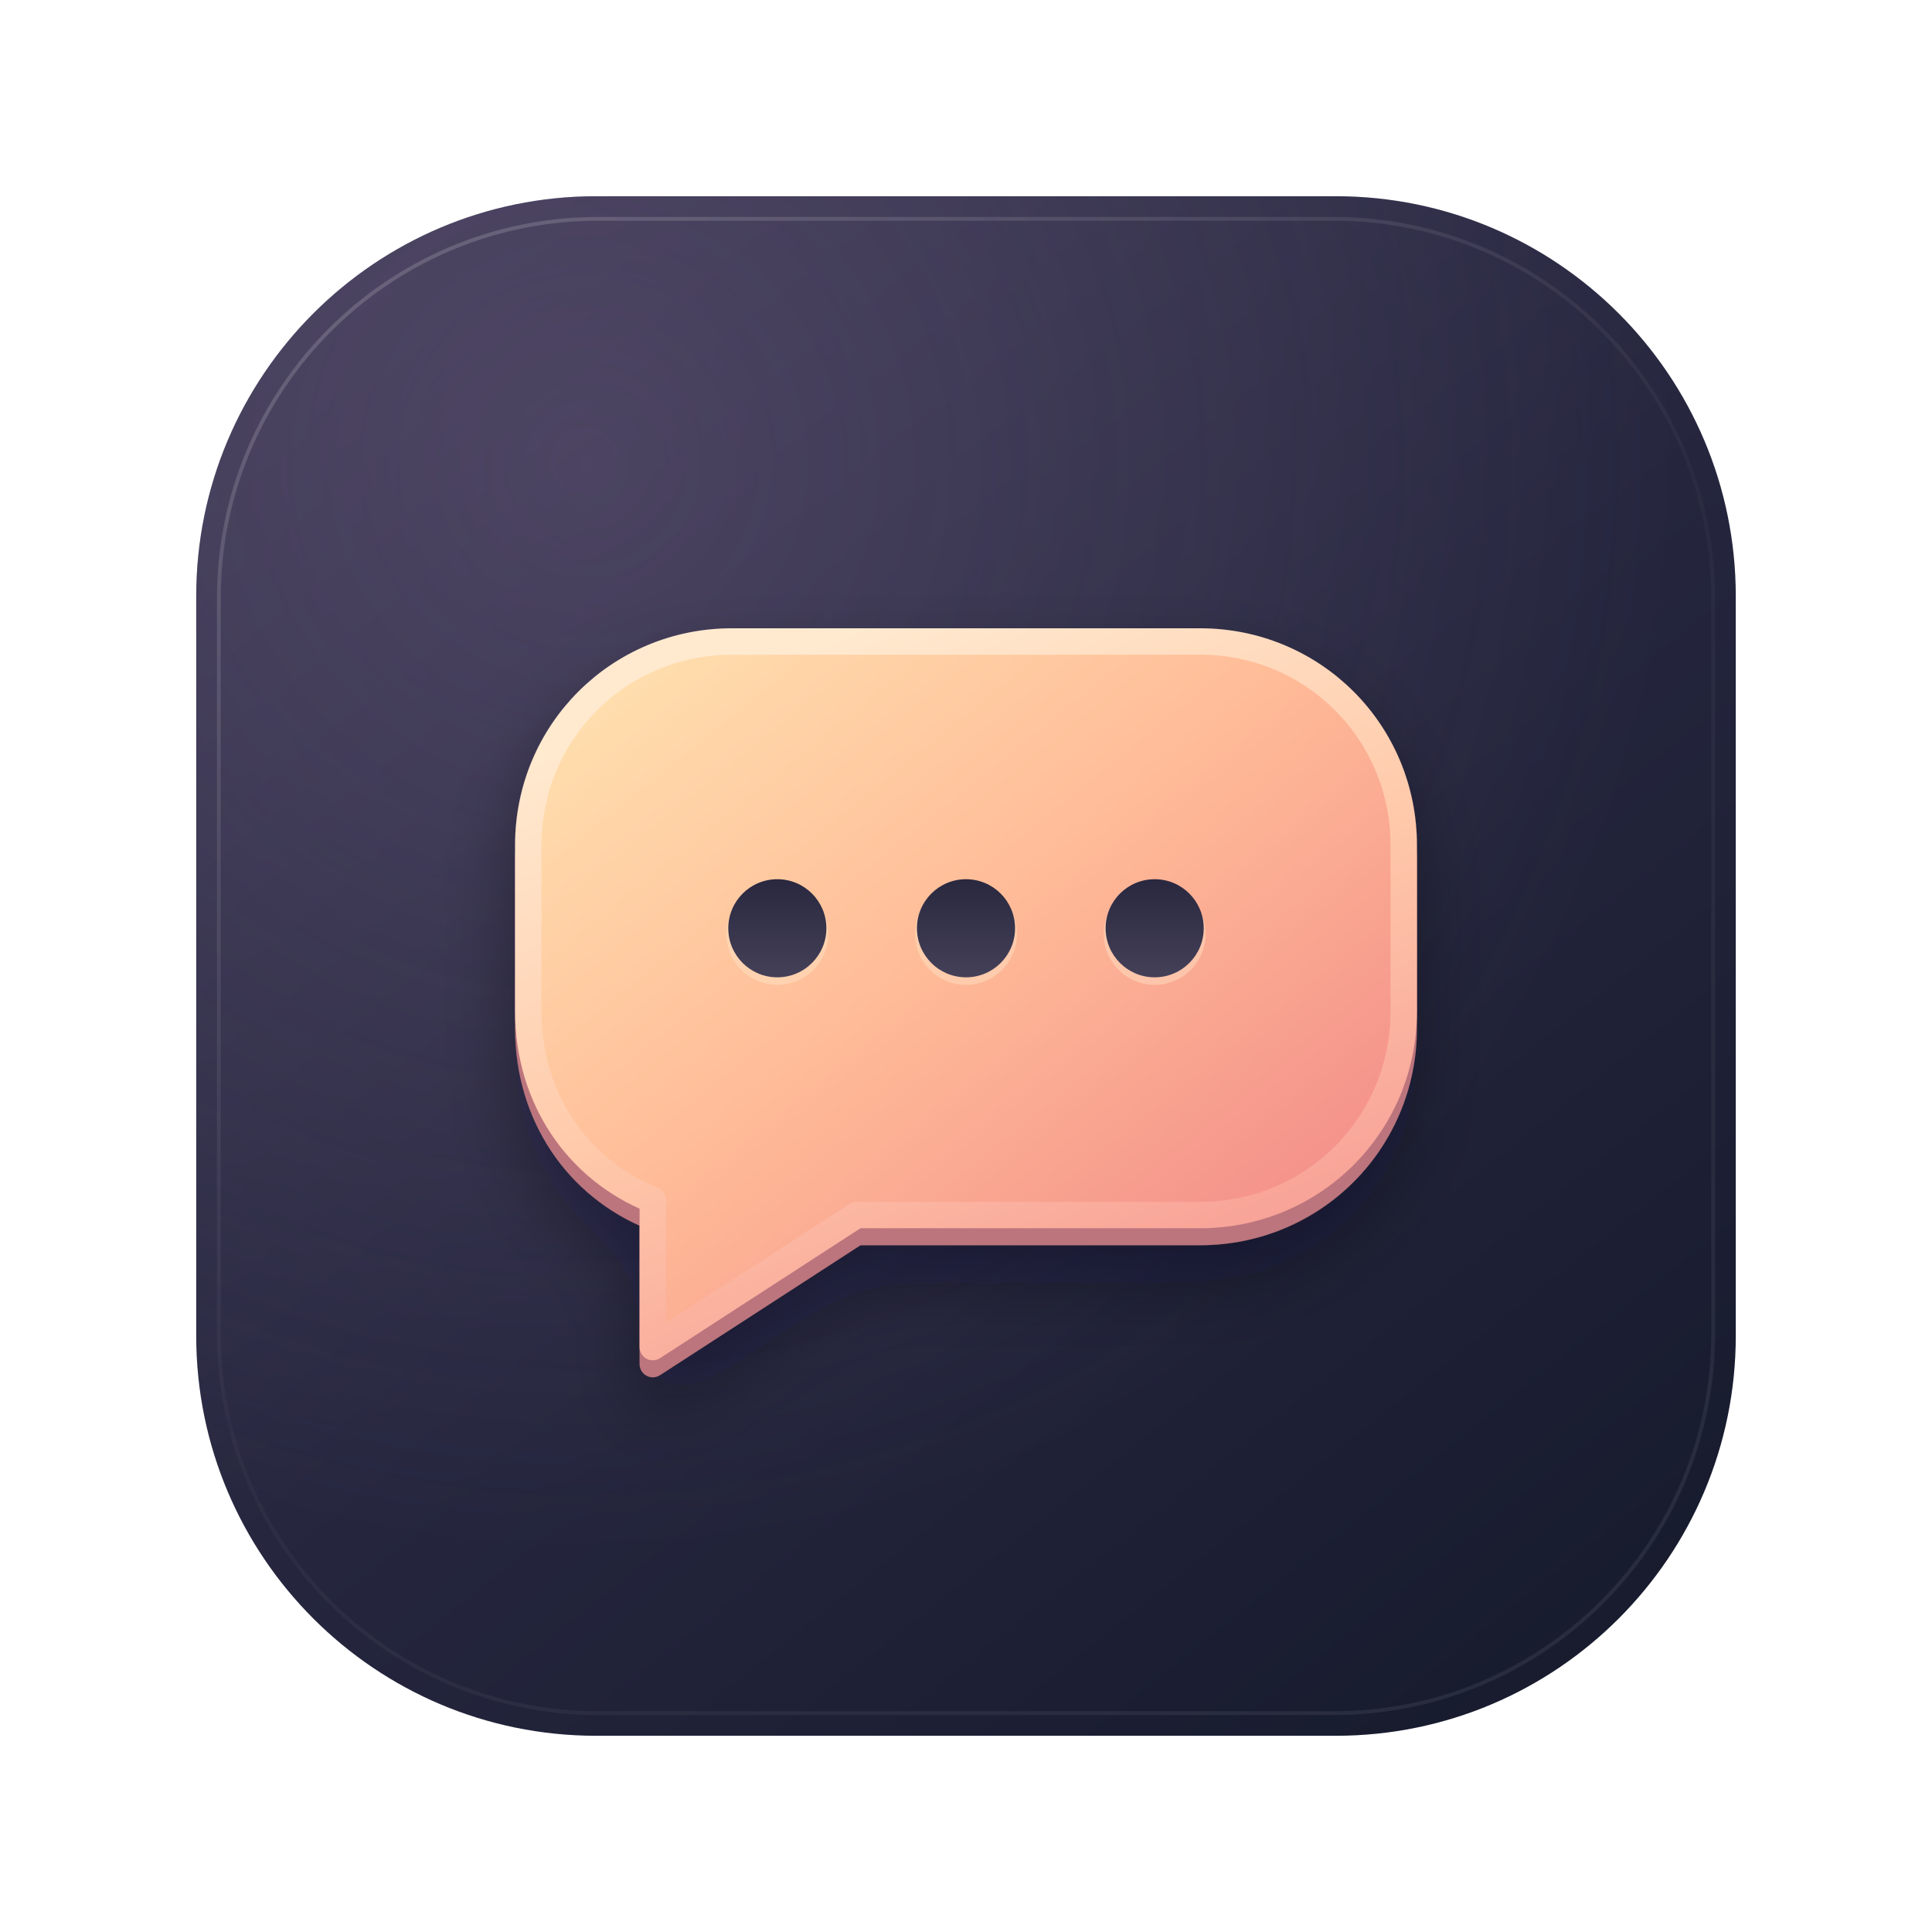
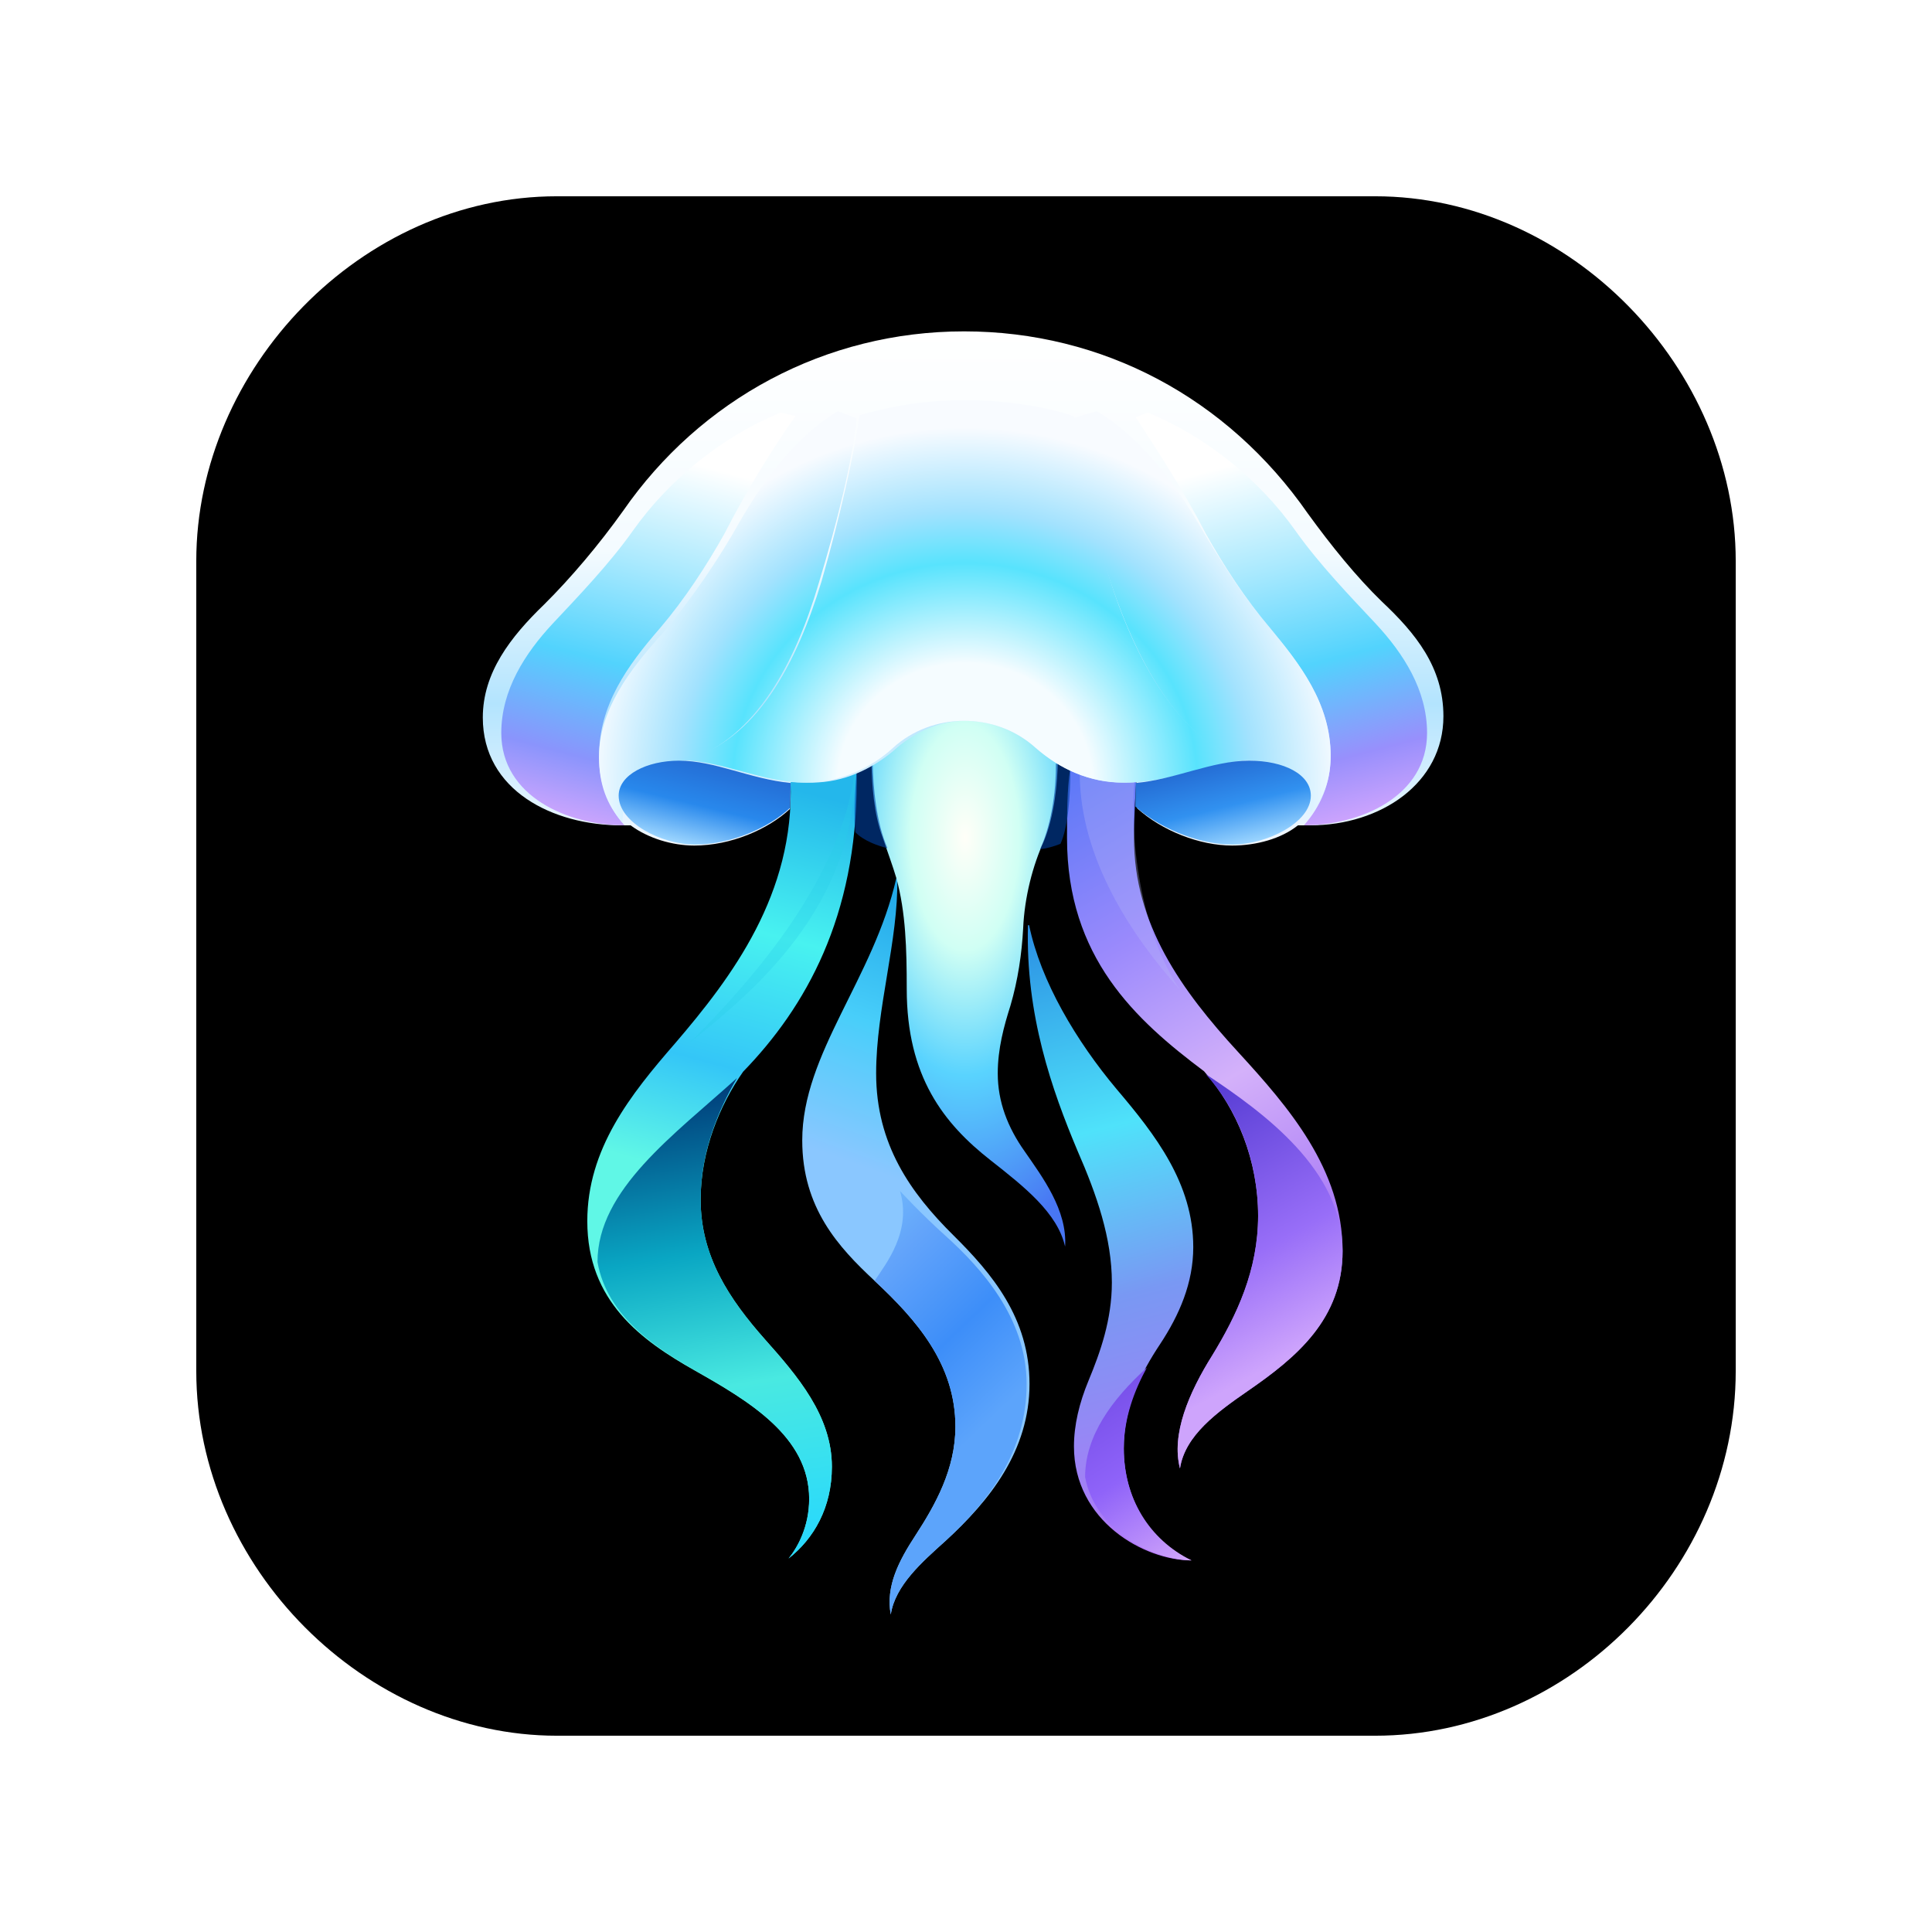
- <svg xmlns="http://www.w3.org/2000/svg" width="1024" height="1024" viewBox="-104 -104 1024 1024">
+ <svg xmlns="http://www.w3.org/2000/svg" width="1024" height="1024" fill="none" viewBox="-10.2 -10.2 100.4 100.4">
  <defs>
-     <linearGradient id="background" x1="96" y1="36" x2="716" y2="816" gradientUnits="userSpaceOnUse">
-       <stop stop-color="#393650" />
-       <stop offset=".52" stop-color="#25263E" />
-       <stop offset="1" stop-color="#171B2D" />
+     <linearGradient id="paint0_linear_3122_4094" x1="27.3" x2="20.35" y1="29.78" y2="55.54" gradientUnits="userSpaceOnUse">
+       <stop stop-color="#24B7EB" offset="0" />
+       <stop stop-color="#48F2F0" offset=".286" />
+       <stop stop-color="#34C6F7" offset=".557" />
+       <stop stop-color="#60F7E6" offset=".776" />
    </linearGradient>
-     <radialGradient id="ambient" cx="0" cy="0" r="1" gradientTransform="translate(206 142) rotate(51) scale(580)" gradientUnits="userSpaceOnUse">
-       <stop stop-color="#9980AA" stop-opacity=".24" />
-       <stop offset="1" stop-color="#9980AA" stop-opacity="0" />
+     <linearGradient id="paint1_linear_3122_4094" x1="26.75" x2="30.93" y1="45.82" y2="70.77" gradientUnits="userSpaceOnUse">
+       <stop stop-color="#003876" offset="0" />
+       <stop stop-color="#09A6C3" offset=".349" />
+       <stop stop-color="#49E9E1" offset=".63" />
+       <stop stop-color="#26D7FF" offset="1" />
+     </linearGradient>
+     <linearGradient id="paint2_linear_3122_4094" x1="36.44" x2="31.5" y1="35.44" y2="49.32" gradientUnits="userSpaceOnUse">
+       <stop stop-color="#1EA5E7" offset="0" />
+       <stop stop-color="#48CEFA" offset=".51" />
+       <stop stop-color="#8AC7FF" offset="1" />
+     </linearGradient>
+     <linearGradient id="paint3_linear_3122_4094" x1="43.29" x2="51.81" y1="37.88" y2="70.89" gradientUnits="userSpaceOnUse">
+       <stop stop-color="#2A8EE3" offset="0" />
+       <stop stop-color="#4FE2FA" offset=".328" />
+       <stop stop-color="#7998F3" offset=".583" />
+       <stop stop-color="#B874F7" offset="1" />
+     </linearGradient>
+     <linearGradient id="paint4_linear_3122_4094" x1="45.27" x2="59.57" y1="29.78" y2="54.71" gradientUnits="userSpaceOnUse">
+       <stop stop-color="#5A78F7" offset="0" />
+       <stop stop-color="#9B8AFC" offset=".328" />
+       <stop stop-color="#D4B1FA" offset=".63" />
+       <stop stop-color="#A171F5" offset="1" />
+     </linearGradient>
+     <linearGradient id="paint5_linear_3122_4094" x1="52.54" x2="61.29" y1="45.62" y2="61.57" gradientUnits="userSpaceOnUse">
+       <stop stop-color="#5239D1" offset="0" />
+       <stop stop-color="#986EF8" offset=".516" />
+       <stop stop-color="#CEA4FC" offset=".818" />
+     </linearGradient>
+     <linearGradient id="paint6_linear_3122_4094" x1="45.6" x2="51.71" y1="61.29" y2="70.89" gradientUnits="userSpaceOnUse">
+       <stop stop-color="#6F49E4" offset="0" />
+       <stop stop-color="#8F63F9" offset=".516" />
+       <stop stop-color="#D2A6FB" offset="1" />
+     </linearGradient>
+     <linearGradient id="paint7_linear_3122_4094" x1="31.54" x2="43.29" y1="49.42" y2="61.64" gradientUnits="userSpaceOnUse">
+       <stop stop-color="#85D8FE" offset="0" />
+       <stop stop-color="#63A4FA" offset=".438" />
+       <stop stop-color="#3D8EF9" offset=".734" />
+       <stop stop-color="#5CA4FB" offset="1" />
+     </linearGradient>
+     <radialGradient id="paint8_radial_3122_4094" cx="0" cy="0" r="1" gradientTransform="translate(39.95 33.32) rotate(90) scale(21.25 10.25)" gradientUnits="userSpaceOnUse">
+       <stop stop-color="#FFFFF8" offset="0" />
+       <stop stop-color="#D0FFF4" offset=".276" />
+       <stop stop-color="#59D3FE" offset=".583" />
+       <stop stop-color="#4876F3" offset="1" />
    </radialGradient>
-     <linearGradient id="rim" x1="142" y1="28" x2="636" y2="788" gradientUnits="userSpaceOnUse">
-       <stop stop-color="#FFFFFF" stop-opacity=".16" />
-       <stop offset=".5" stop-color="#FFFFFF" stop-opacity=".025" />
-       <stop offset="1" stop-color="#FFFFFF" stop-opacity=".07" />
+     <linearGradient id="paint9_linear_3122_4094" x1="39.95" x2="39.95" y1="7.021" y2="33.74" gradientUnits="userSpaceOnUse">
+       <stop stop-color="#fff" offset="0" />
+       <stop stop-color="#F4FBFF" offset=".427" />
+       <stop stop-color="#B3E4FE" offset=".724" />
+       <stop stop-color="#F3F8FF" offset="1" />
    </linearGradient>
-     <linearGradient id="bubble" x1="258" y1="236" x2="543" y2="589" gradientUnits="userSpaceOnUse">
-       <stop stop-color="#FFDDAD" />
-       <stop offset=".46" stop-color="#FFBC98" />
-       <stop offset="1" stop-color="#F38E89" />
+     <linearGradient id="paint10_linear_3122_4094" x1="23.34" x2="18.23" y1="13.23" y2="32.68" gradientUnits="userSpaceOnUse">
+       <stop stop-color="#fff" offset="0" />
+       <stop stop-color="#A9E9FE" offset=".286" />
+       <stop stop-color="#52D3FD" offset=".552" />
+       <stop stop-color="#8A94FC" offset=".807" />
+       <stop stop-color="#D8A8FD" offset="1" />
    </linearGradient>
-     <linearGradient id="edge" x1="320" y1="236" x2="474" y2="610" gradientUnits="userSpaceOnUse">
-       <stop stop-color="#FFEAD0" />
-       <stop offset=".5" stop-color="#FFCAAB" />
-       <stop offset="1" stop-color="#F79D95" />
+     <linearGradient id="paint11_linear_3122_4094" x1="56.55" x2="61.67" y1="13.23" y2="32.68" gradientUnits="userSpaceOnUse">
+       <stop stop-color="#fff" offset="0" />
+       <stop stop-color="#A9E9FE" offset=".286" />
+       <stop stop-color="#52D3FD" offset=".552" />
+       <stop stop-color="#988FFC" offset=".807" />
+       <stop stop-color="#D8A8FD" offset="1" />
    </linearGradient>
-     <linearGradient id="dots" x1="408" y1="362" x2="408" y2="414" gradientUnits="userSpaceOnUse">
-       <stop stop-color="#29283F" />
-       <stop offset="1" stop-color="#444058" />
+     <radialGradient id="paint12_radial_3122_4094" cx="0" cy="0" r="1" gradientTransform="translate(39.95 30.54) rotate(-90) scale(18.52 19.52)" gradientUnits="userSpaceOnUse">
+       <stop stop-color="#F5FCFF" offset=".339" />
+       <stop stop-color="#58E3FD" offset=".62" />
+       <stop stop-color="#A2E2FE" offset=".766" />
+       <stop stop-color="#F8FBFF" offset="1" />
+     </radialGradient>
+     <linearGradient id="paint13_linear_3122_4094" x1="26.53" x2="25.45" y1="29.33" y2="33.74" gradientUnits="userSpaceOnUse">
+       <stop stop-color="#246CD4" offset="0" />
+       <stop stop-color="#2888EC" offset=".516" />
+       <stop stop-color="#9FD7FF" offset="1" />
    </linearGradient>
-     <filter id="shadow" x="-25%" y="-25%" width="150%" height="165%" color-interpolation-filters="sRGB">
-       <feDropShadow dx="0" dy="20" stdDeviation="20" flood-color="#090D1B" flood-opacity=".36" />
-     </filter>
-     <path id="chat" d="M284 236H532C592 236 640 284 640 344V432C640 492 592 540 532 540H350L242 610V532C202 516 176 478 176 432V344C176 284 224 236 284 236Z" />
+     <linearGradient id="paint14_linear_3122_4094" x1="53.36" x2="54.44" y1="29.33" y2="33.74" gradientUnits="userSpaceOnUse">
+       <stop stop-color="#246CD4" offset="0" />
+       <stop stop-color="#3191F0" offset=".516" />
+       <stop stop-color="#9FD7FF" offset="1" />
+     </linearGradient>
  </defs>
-   <rect width="816" height="816" rx="212" fill="url(#background)" />
-   <rect width="816" height="816" rx="212" fill="url(#ambient)" />
-   <rect x="12" y="12" width="792" height="792" rx="201" fill="none" stroke="url(#rim)" stroke-width="2" />
-   <g filter="url(#shadow)" stroke-linecap="round" stroke-linejoin="round">
-     <use href="#chat" transform="translate(0 9)" fill="#BC747D" stroke="#BC747D" stroke-width="14" />
-     <use href="#chat" fill="url(#bubble)" stroke="url(#edge)" stroke-width="14" />
-   </g>
-   <g fill="#FFE4C8" opacity=".45">
-     <circle cx="308" cy="391" r="27" />
-     <circle cx="408" cy="391" r="27" />
-     <circle cx="508" cy="391" r="27" />
-   </g>
-   <g fill="url(#dots)">
-     <circle cx="308" cy="388" r="26" />
-     <circle cx="408" cy="388" r="26" />
-     <circle cx="508" cy="388" r="26" />
-   </g>
+   <path d="M 61.26,0 H 18.74 C 8.58,0 0,8.95 0,18.95 V 61.05 C 0,71.28 8.8,80 18.74,80 H 61.26 C 71.37,80 80,71.28 80,61.05 V 18.95 C 80,8.95 71.42,0 61.26,0 Z" fill="#000" />
+   <path d="m30.88 30.42c0.22 5.83-3.05 10.16-5.99 13.59-2.34 2.69-4.57 5.5-4.57 9.25 0 4.16 2.8 6.19 5.58 7.76 2.77 1.57 5.95 3.42 5.95 6.67 0 1.45-0.6 2.52-1.07 3.1 1.31-1.03 2.25-2.64 2.25-4.77 0-2.64-1.78-4.71-3.49-6.63-1.84-2.08-3.33-4.3-3.33-7.25 0-2.52 1-4.93 2.21-6.65 3.27-3.37 5.9-8.07 5.9-15.07v-0.88l-3.44 0.07v0.81z" fill="url(#paint0_linear_3122_4094)" />
+   <path d="m28.1 45.82c-3.26 2.95-7.25 5.8-7.25 9.56 0.5 2.89 3.18 4.55 5.13 5.67 2.73 1.56 5.87 3.4 5.87 6.64 0 1.45-0.6 2.52-1.07 3.1 1.31-1.03 2.25-2.64 2.25-4.77 0-2.64-1.78-4.71-3.49-6.63-1.84-2.08-3.33-4.3-3.33-7.25 0-2.5 0.93-4.67 1.89-6.32z" fill="url(#paint1_linear_3122_4094)" />
+   <path d="m34.24 29.78c-0.69 5.58-5.13 10.74-8.57 14.18 3.28-2.62 8.57-7.02 8.57-14.18z" fill="#28CCE8" opacity=".3" />
+   <path d="m36.38 35.43c-1.18 5.23-4.89 9.11-4.89 13.63 0 3.51 1.88 5.55 3.76 7.3 2.19 2.04 4.2 4.34 4.2 7.58 0 2.21-1.05 4.07-2.07 5.64-0.87 1.33-1.56 2.65-1.29 4.12 0.23-1.51 1.63-2.73 2.84-3.82 2.29-2.09 4.37-4.68 4.37-8.16 0-3.42-1.95-5.74-3.96-7.73-2.22-2.2-4.01-4.72-4.01-8.41 0-3.39 1.16-6.91 1.1-10.15h-0.05z" fill="url(#paint2_linear_3122_4094)" />
+   <path d="m43.22 37.88c-0.13 4.67 1.25 8.57 2.57 11.71 1.01 2.31 1.79 4.56 1.79 6.86 0 1.93-0.6 3.62-1.21 5.09-0.49 1.18-0.76 2.33-0.76 3.43 0 3.87 3.64 5.92 6.11 5.92-2.21-0.99-3.52-3.23-3.52-5.82 0-2.17 0.89-3.92 1.88-5.41 1.01-1.53 1.73-3.19 1.73-5.05 0-3.31-1.97-5.84-3.99-8.22-2.08-2.48-3.94-5.59-4.54-8.51h-0.06z" fill="url(#paint3_linear_3122_4094)" />
+   <path d="m45.41 29.78c-0.16 1.08-0.16 2.32-0.16 3.57 0 6.2 3.56 9.45 7.12 12.12 1.72 1.95 2.81 4.65 2.81 7.51 0 2.83-1.11 5.17-2.38 7.25-1.23 1.96-2.14 4.11-1.68 5.88 0.26-1.72 1.94-2.93 3.53-4.03 2.54-1.75 4.92-3.74 4.92-7.27 0-4.25-2.81-7.48-5.42-10.33-2.95-3.21-5.42-6.65-5.42-11.13 0-1.17 0.08-2.43 0.15-3.45l-3.47-0.12z" fill="url(#paint4_linear_3122_4094)" />
+   <path d="m52.46 45.62c1.69 1.88 2.72 4.57 2.72 7.36 0 2.83-1.11 5.17-2.38 7.25-1.23 1.96-2.14 4.11-1.68 5.88 0.26-1.72 1.94-2.93 3.53-4.03 2.54-1.75 4.92-3.74 4.92-7.27 0-4.2-4.06-7.17-7.11-9.19z" fill="url(#paint5_linear_3122_4094)" />
+   <path d="m49.4 60.87c-1.81 1.65-3.21 3.54-3.21 5.69 0.5 2.71 3.36 4.28 5.53 4.33-2.21-1.09-3.52-3.25-3.52-5.82 0-1.56 0.55-3.02 1.2-4.2z" fill="url(#paint6_linear_3122_4094)" />
+   <path d="m45.91 29.96c0 4.48 2.76 8.55 5.21 11.28-1.85-2.73-2.68-7.34-2.35-11.05l-2.86-0.23z" fill="#B8B8F9" opacity=".3" />
+   <path d="m36.38 35.43c0.49 1.78 0.54 3.69 0.54 5.76 0 4.56 1.93 7 4.35 8.9 1.77 1.39 3.48 2.74 3.88 4.49 0.12-1.89-1.17-3.6-2.11-4.96-0.87-1.23-1.39-2.56-1.39-4.04 0-1.28 0.32-2.45 0.66-3.52 0.39-1.33 0.59-2.7 0.66-4.01 0.07-1.65 0.51-3.3 1.08-4.54 0.53-1.28 0.72-3 0.72-4.29-1.33-1.32-3.08-2.02-4.87-2.02-1.77 0-3.64 0.7-4.81 2.02 0 1.39 0.14 2.92 0.56 4.05 0.28 0.82 0.54 1.52 0.73 2.16z" fill="url(#paint8_radial_3122_4094)" />
+   <path d="m34.33 29.61c-0.11 1.55-0.17 2.74-0.08 3.44 0.44 0.45 1.16 0.7 1.67 0.83-0.58-1.32-0.75-3.16-0.77-4.47l-0.82 0.2z" fill="#0041A4" opacity=".6" />
+   <path d="m45.43 29.61c0 1.71-0.14 3.2-0.52 4.04-0.37 0.15-0.76 0.25-1.06 0.28 0.66-1.44 0.84-3.32 0.82-4.45l0.76 0.13z" fill="#0041A4" opacity=".6" />
+   <path d="m61.62 21.07c-1.34-1.3-2.64-2.91-3.86-4.59-4.17-6-10.66-9.46-17.86-9.46-7.21 0-13.7 3.53-17.72 9.33-1.25 1.75-2.69 3.46-4.1 4.86-1.76 1.7-3.19 3.55-3.19 5.88 0 3.79 3.65 5.6 7.2 5.6h0.48c0.92 0.68 2.17 1.05 3.31 1.05 1.91 0 3.83-0.84 4.97-1.9l0.04-1.4c0.47 0.03 0.85 0.03 1.07 0.03 1.73 0 3.13-0.72 4.23-1.62 1.1-1.01 2.43-1.59 3.74-1.59 1.4 0 2.72 0.51 3.78 1.49 1.23 1.02 2.73 1.72 4.41 1.72 0.26 0 0.45 0 0.73-0.03l0.05 1.37c1.29 1.16 3.23 1.93 4.93 1.93 1.25 0 2.55-0.35 3.42-1.05h0.64c3.66 0 6.92-2.19 6.92-5.67 0-2.55-1.46-4.32-3.19-5.95z" fill="url(#paint9_linear_3122_4094)" />
+   <path d="m30.36 11.24c-3.07 1.27-5.8 3.5-7.67 6.14-1.24 1.75-2.85 3.42-4.18 4.84-1.42 1.53-2.66 3.43-2.66 5.67 0 3.3 3.47 4.8 6.4 4.8-0.85-0.98-1.32-2.19-1.32-3.58 0-2.67 1.45-4.69 3.17-6.67 1.27-1.49 2.41-3.23 3.36-4.93 1.1-2.15 2.43-4.32 3.68-6.09l-0.78-0.18z" fill="url(#paint10_linear_3122_4094)" />
+   <path d="m49.45 11.24c3.07 1.27 5.8 3.5 7.67 6.14 1.24 1.75 2.85 3.42 4.18 4.84 1.42 1.53 2.66 3.43 2.66 5.67 0 3.3-3.47 4.8-6.4 4.8 0.87-0.98 1.39-2.19 1.39-3.58 0-2.67-1.51-4.69-3.14-6.67-1.27-1.49-2.41-3.23-3.36-4.93-1.1-2.15-2.5-4.29-3.63-6.03l0.63-0.24z" fill="url(#paint11_linear_3122_4094)" />
+   <path d="m55.69 22.33c-1.44-1.7-2.64-3.68-3.71-5.49-1.41-2.36-3.17-4.48-5.18-5.67l-1.31 0.37c0.29 2.3 0.9 5.07 1.76 7.7 1.38 4.42 3.53 8.74 6.99 10.07 2.14-0.06 3.65 0.77 3.65 2.71 0.72-0.71 1.06-1.79 1.06-2.96 0-2.7-1.61-4.81-3.26-6.73z" fill="url(#paint12_radial_3122_4094)" />
+   <path d="m33.34 11.17c-2.13 1.26-3.78 3.48-5.06 5.67-1.13 2.04-2.6 4.17-4.03 5.85-1.74 1.92-3.32 4-3.32 6.48 0 1.37 0.4 2.45 1.22 3.39 0-2.24 1.53-3.15 3.42-3.25 3.55-1.2 5.57-5.12 6.77-9.18 0.98-3.21 1.77-6.45 1.98-8.59l-0.98-0.37z" fill="url(#paint12_radial_3122_4094)" />
+   <path d="m43.61 28.65c-1.05-0.94-2.38-1.39-3.71-1.39-1.35 0-2.69 0.48-3.71 1.42-1.1 1.01-2.74 1.79-4.5 1.79-2.29 0-4.31-1.13-6.43-1.16 3.89-0.92 5.97-5.16 7.23-9.29 0.97-3.4 1.72-6.71 1.97-8.64 1.96-0.56 3.73-0.79 5.48-0.79 2.04 0 4.33 0.36 5.68 0.85 0.27 2.46 0.92 5.36 1.76 8.14 1.4 4.65 3.83 8.79 7.13 9.73-2.02 0.2-4.01 1.16-6.23 1.16-1.93 0-3.41-0.72-4.67-1.82z" fill="url(#paint12_radial_3122_4094)" />
+   <path d="m30.89 30.49c-2.13-0.21-3.92-1.16-5.8-1.16-1.67 0-3.14 0.73-3.14 1.82 0 1.41 2.25 2.54 3.96 2.54 1.88 0 3.86-0.88 4.95-1.91l0.03-1.29z" fill="url(#paint13_linear_3122_4094)" />
+   <path d="m48.82 30.49c2.03-0.18 3.97-1.16 5.89-1.16 1.83 0 3.21 0.72 3.21 1.82 0 1.41-2.31 2.54-4.07 2.54-1.9 0-3.95-0.97-5.05-1.98l0.02-1.22z" fill="url(#paint14_linear_3122_4094)" />
+   <path d="m36.38 35.43v0.02-0.02z" fill="#48B8F9" />
+   <path d="m35.25 56.36c2.19 2.04 4.2 4.34 4.2 7.58 0 2.21-1.05 4.07-2.07 5.64-0.87 1.33-1.56 2.65-1.29 4.12 0.23-1.51 1.63-2.73 2.84-3.82 2.29-2.09 4.22-4.68 4.22-8.16 0-3.45-2.4-6.05-4.16-7.65-1.33-1.19-2.42-2.38-2.42-2.38 0.62 2.1-0.72 3.77-1.32 4.67z" fill="url(#paint7_linear_3122_4094)" />
</svg>
